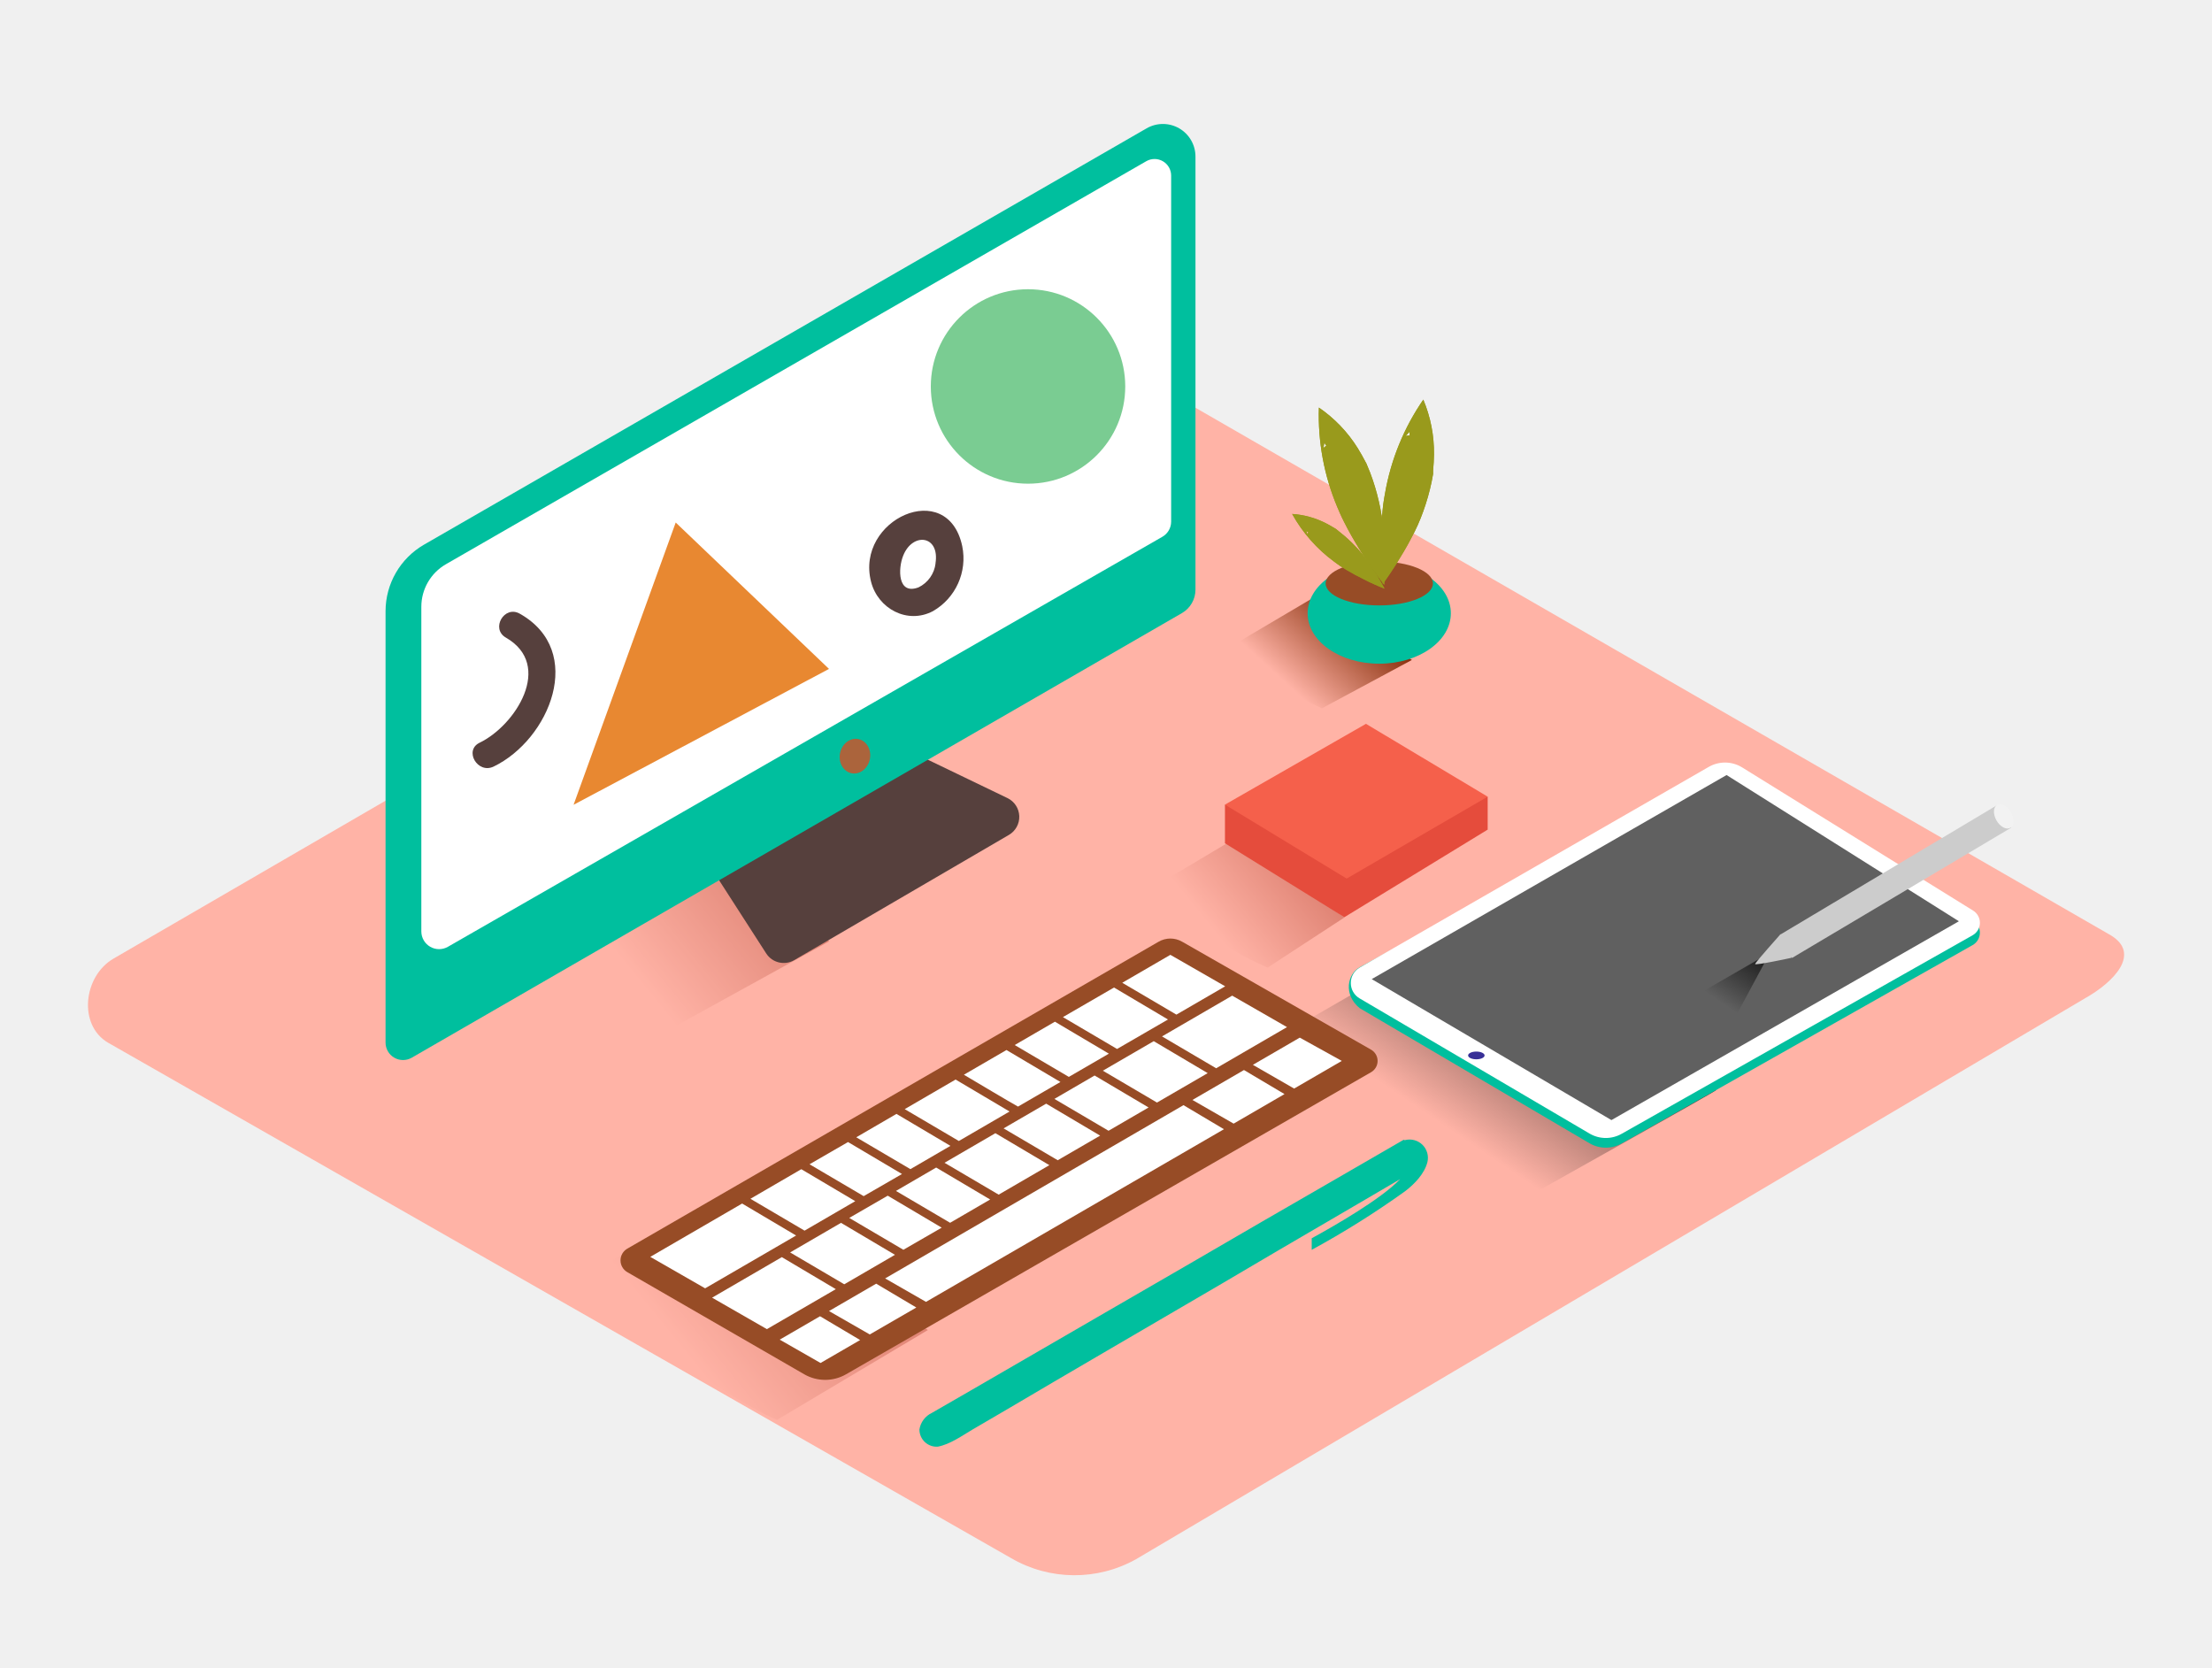
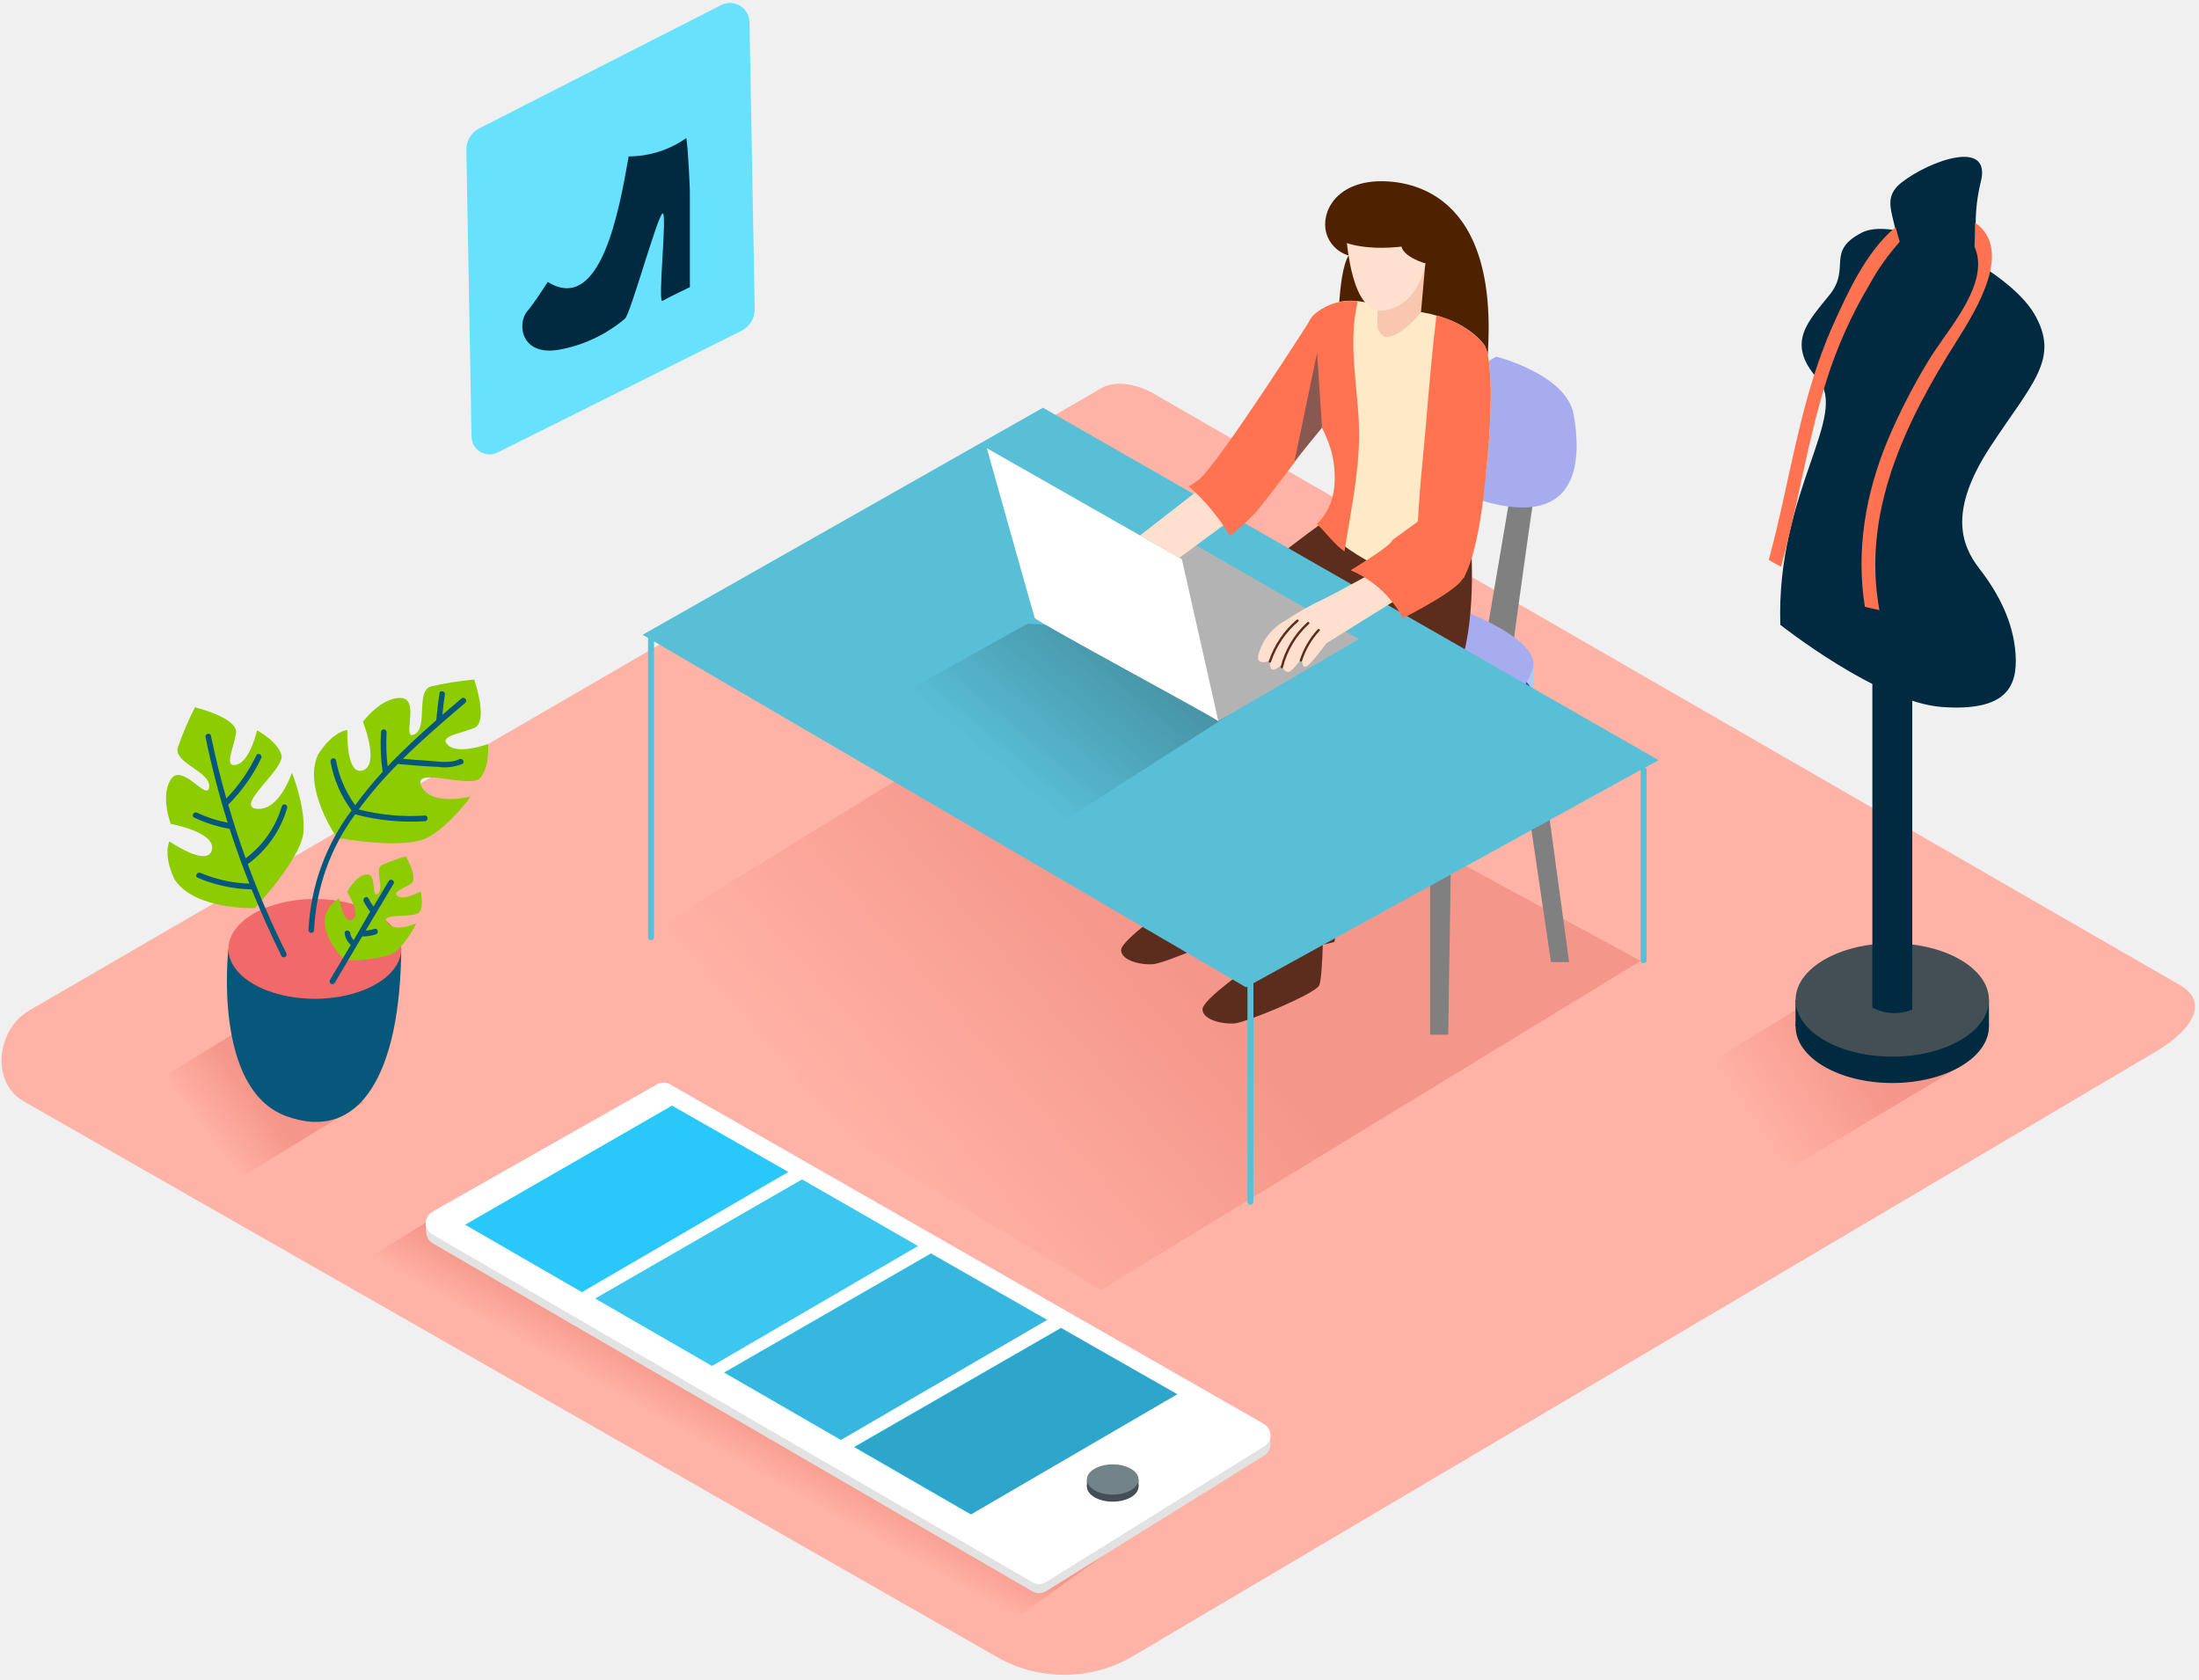
- <svg xmlns="http://www.w3.org/2000/svg" xmlns:xlink="http://www.w3.org/1999/xlink" viewBox="0 0 400 300" width="406" height="306" class="illustration styles_illustrationTablet__1DWOa">
-   <defs>
-     <linearGradient id="linear-gradient" x1="162.93" y1="213.23" x2="124.46" y2="244.54" gradientUnits="userSpaceOnUse">
-       <stop offset="0" stop-color="#d4a397" />
-       <stop offset="1" stop-color="#fff" />
-     </linearGradient>
-     <linearGradient id="linear-gradient-2" x1="149.28" y1="151.25" x2="116.6" y2="177.85" xlink:href="#linear-gradient" />
-     <linearGradient id="linear-gradient-3" x1="281.87" y1="174.83" x2="262.34" y2="203.6" gradientUnits="userSpaceOnUse">
-       <stop offset="0.01" stop-color="#4d4d4d" />
-       <stop offset="1" stop-color="#fff" />
-     </linearGradient>
-     <linearGradient id="linear-gradient-4" x1="317.24" y1="170.92" x2="310.86" y2="180.32" xlink:href="#linear-gradient-3" />
-     <linearGradient id="linear-gradient-5" x1="1786.47" y1="108.38" x2="1772.46" y2="123.73" gradientTransform="translate(-1538.93)" gradientUnits="userSpaceOnUse">
-       <stop offset="0" stop-color="#78b46a" />
-       <stop offset="0.03" stop-color="#7f3500" />
-       <stop offset="1" stop-color="#fff" />
-     </linearGradient>
-     <linearGradient id="linear-gradient-6" x1="240.29" y1="150.53" x2="219.46" y2="167.49" xlink:href="#linear-gradient" />
-   </defs>
-   <g style="isolation: isolate;">
-     <g id="Layer_2" data-name="Layer 2">
-       <path d="M205.45,281.18l171.5-101.36c5.46-3.07,10.14-8.1,4.82-11.4L209.66,69.23c-2.58-1.6-6.5-2.65-9.13-1.12l-180,104.48c-5.46,3.17-6.44,12-1,15.2L182.85,281A22.8,22.8,0,0,0,205.45,281.18Z" fill="#ffb3a6" />
-       <path d="M130.86,215.95,103.6,231.08S129.07,251.16,140.5,256l27.29-16.25" fill="url(#linear-gradient)" style="mix-blend-mode: multiply;" />
-       <path d="M129.75,155.46l-27.26,15.13s6.53,10.33,18,15.13l29.46-16.25" fill="url(#linear-gradient-2)" style="mix-blend-mode: multiply;" />
-       <path d="M277.2,215.12s32.95-18.45,33.15-18.76l-51.19-25.77-28.79,16.62Z" fill="url(#linear-gradient-3)" style="mix-blend-mode: multiply;" />
-       <path d="M315,139.78l41.8,25.91a2.59,2.59,0,0,1-.09,4.46L293.27,206a5.81,5.81,0,0,1-5.8,0l-41.61-24.46c-3-2.48-2.18-6.16,0-7.36l63.07-34.48A5.9,5.9,0,0,1,315,139.78Z" fill="#00BF9E" />
-       <path d="M315,138l41.8,25.91a2.59,2.59,0,0,1-.09,4.46l-63.43,35.88a5.81,5.81,0,0,1-5.8,0l-41.61-24.46a3.22,3.22,0,0,1,0-5.57l63.07-36.26A5.9,5.9,0,0,1,315,138Z" fill="#fff" />
-       <polygon points="312.22 139.4 354.23 165.84 291.4 201.79 248.05 176.3 312.22 139.4" fill="#606060" />
-       <ellipse cx="266.97" cy="190.1" rx="1.49" ry="0.7" fill="#383097" />
-       <path d="M313.77,183.22s5.47-10.17,5.5-10.22l-.94-.47-11.62,6.71Z" fill="url(#linear-gradient-4)" style="mix-blend-mode: multiply;" />
-       <path d="M362.9,145.71a.57.57,0,0,1,0-.22,6.08,6.08,0,0,0-1.82-.61l-39,23.28s-2.34,1.83,2,4.3l39.59-23.53A8.31,8.31,0,0,0,362.9,145.71Z" fill="#ccc" />
-       <path d="M322,168.15s-4.54,5.08-4.62,5.41,6.57-1.11,6.57-1.11" fill="#ccc" />
-       <ellipse cx="362.33" cy="146.87" rx="1.5" ry="2.39" transform="translate(-24.89 200.84) rotate(-30)" fill="#f2f2f2" />
-       <path d="M165.81,135.68l16.38,7.89a3.77,3.77,0,0,1,.26,6.65l-38.83,22.65a3.77,3.77,0,0,1-5.07-1.22L129.12,157" fill="#56403d" />
-       <path d="M76.68,97.74,207.34,22.47a5.89,5.89,0,0,1,8.84,5.11v78.3a4.9,4.9,0,0,1-2.45,4.24L74.46,190.51a3.16,3.16,0,0,1-4.74-2.74v-78A13.91,13.91,0,0,1,76.68,97.74Z" fill="#00BF9E" />
-       <path d="M207.32,28.39,80.64,101.28a8.88,8.88,0,0,0-4.45,7.7v58.7a3.21,3.21,0,0,0,4.8,2.78L210.19,96.32a3.16,3.16,0,0,0,1.59-2.74V31A3,3,0,0,0,207.32,28.39Z" fill="#fff" />
-       <ellipse cx="154.61" cy="136" rx="3.15" ry="2.75" transform="translate(-8.18 262.09) rotate(-79.1)" fill="#ab643c" />
-       <path d="M213.76,169.53l34.18,19.53a2.35,2.35,0,0,1,0,4.07L153,247.75a7.58,7.58,0,0,1-7.57,0l-32-18.47a2.45,2.45,0,0,1,0-4.24l96.06-55.49A4.25,4.25,0,0,1,213.76,169.53Z" fill="#974c26" />
-       <path d="M162.11,200.67l9.76,5.78-7.24,4.21c-2-1.19-7.9-4.65-9.79-5.76Z" fill="#fff" />
-       <path d="M172.8,194.46l9.76,5.78-9.17,5.33c-1.6-.93-7.51-4.42-9.79-5.76Z" fill="#fff" />
-       <path d="M211.64,171.91l9.91,5.69-8.82,5.12c-1.4-.81-7.38-4.34-9.79-5.76Z" fill="#fff" />
-       <path d="M190.76,184l9.76,5.78-7.24,4.2c-1.71-1-7.6-4.47-9.79-5.76Z" fill="#fff" />
-       <path d="M201.45,177.82l9.76,5.78L202,188.93c-1.08-.62-7.22-4.24-9.79-5.76Z" fill="#fff" />
-       <path d="M153.35,205.76l9.76,5.78-6.93,4c-2.08-1.22-7.94-4.67-9.79-5.76Z" fill="#fff" />
-       <path d="M182,189.12l9.76,5.78-7.67,4.45c-1.8-1-7.67-4.51-9.79-5.76Z" fill="#fff" />
-       <path d="M144.9,210.67l9.76,5.78-9.17,5.33c-1.92-1.12-7.77-4.57-9.79-5.76Z" fill="#fff" />
-       <polygon points="134.2 216.88 143.96 222.66 127.51 232.21 117.59 226.52 134.2 216.88" fill="#fff" />
-       <path d="M222.82,179.29l9.91,5.69-12.81,7.44c-1.68-1-7.57-4.45-9.79-5.76Z" fill="#fff" />
-       <path d="M197.94,193.73l9.76,5.78-7.24,4.21c-1.94-1.13-7.79-4.58-9.79-5.76Z" fill="#fff" />
-       <path d="M180,204.16l9.76,5.78-9.17,5.33c-1.84-1.07-7.7-4.53-9.79-5.76Z" fill="#fff" />
-       <path d="M189.18,198.82l9.76,5.78-7.67,4.45c-2-1.17-7.87-4.63-9.79-5.76Z" fill="#fff" />
-       <path d="M169.29,210.37l9.76,5.78-7.24,4.21c-2.24-1.31-8.13-4.79-9.79-5.76Z" fill="#fff" />
-       <path d="M160.53,215.46l9.76,5.78-6.93,4c-2.28-1.33-8.18-4.82-9.79-5.76Z" fill="#fff" />
-       <path d="M208.63,187.52l9.76,5.78-9.17,5.32c-1.45-.84-7.42-4.36-9.79-5.76Z" fill="#fff" />
-       <path d="M152.08,220.37l9.76,5.78-9.17,5.33c-2.12-1.24-8-4.7-9.79-5.76Z" fill="#fff" />
-       <polygon points="151.14 232.36 138.68 239.59 128.77 233.9 141.38 226.57 151.14 232.36" fill="#fff" />
-       <polygon points="158.44 231.37 165.7 235.68 157.28 240.55 149.91 236.32 158.44 231.37" fill="#fff" />
-       <polygon points="155.54 241.56 148.38 245.71 141 241.49 148.29 237.26 155.54 241.56" fill="#fff" />
-       <polygon points="235.04 186.88 242.64 191.09 234.02 196.09 226.56 191.8 235.04 186.88" fill="#fff" />
-       <polygon points="224.95 192.74 232.28 197.09 223.08 202.43 215.63 198.15 224.95 192.74" fill="#fff" />
-       <polygon points="214.01 199.09 221.33 203.44 167.45 234.66 160.06 230.42 214.01 199.09" fill="#fff" />
-       <path d="M238.06,107l-14,8.27s4.32,7.58,15,12.06l16.26-8.74" fill="url(#linear-gradient-5)" style="mix-blend-mode: multiply;" />
-       <ellipse cx="249.41" cy="110.15" rx="12.95" ry="9.12" fill="#00BF9E" />
-       <ellipse cx="249.42" cy="104.76" rx="9.7" ry="3.97" fill="#974c26" />
-       <path d="M250.06,104.85c.76-1.07,1.53-2.19,2.33-3.45,1-1.61,2-3.25,2.87-4.95a32.67,32.67,0,0,0,2.09-4.68,39.12,39.12,0,0,0,1.53-5.37c.1-.48.18-1,.27-1.44,0-.22,0-.2,0-.17s0-.15,0-.42c.09-1,.15-2,.16-2.94a24.75,24.75,0,0,0-1.93-9.91,42.74,42.74,0,0,0-6.92,16.93q-.1.54-.19,1.09s-.1.66-.14.93l-.1.91q-.07.69-.13,1.39c-.14,1.79-.21,3.58-.2,5.37C249.78,100.38,249.88,102.62,250.06,104.85Zm4.12-26.76q.35-.4.73-.78h0a1.61,1.61,0,0,0,0,.7A2.22,2.22,0,0,0,254.19,78.09Z" fill="#999a1c" />
-       <path d="M250.31,105c.07-1.31.1-2.67.09-4.16,0-1.91-.09-3.81-.26-5.71a32.67,32.67,0,0,0-.77-5.07,39.12,39.12,0,0,0-1.61-5.35c-.18-.46-.36-.91-.56-1.36-.09-.21-.07-.19-.05-.16l-.2-.37c-.46-.87-.93-1.73-1.45-2.56a24.75,24.75,0,0,0-7-7.3,42.74,42.74,0,0,0,3.33,18q.21.51.43,1l.39.86.41.83q.31.62.64,1.24c.85,1.58,1.76,3.12,2.73,4.63C247.65,101.41,248.95,103.23,250.31,105Zm-11-24.74q.08-.53.19-1h0a1.61,1.61,0,0,0,.34.61A2.22,2.22,0,0,0,239.31,80.27Z" fill="#999a1c" />
-       <path d="M250.37,105.7c-.39-.73-.81-1.47-1.29-2.28-.62-1-1.28-2-2-3A20.55,20.55,0,0,0,245,97.94a24.61,24.61,0,0,0-2.6-2.37L241.7,95c-.12-.08-.1-.08-.08-.07l-.23-.14c-.53-.32-1.06-.63-1.61-.91a15.57,15.57,0,0,0-6.12-1.69,26.88,26.88,0,0,0,7.6,8.63l.56.41.48.34.49.31.75.46q1.45.87,3,1.62C247.77,104.61,249.06,105.18,250.37,105.7Zm-13.92-9.8q-.13-.31-.24-.63h0a1,1,0,0,0,.38.22A1.4,1.4,0,0,0,236.45,95.9Z" fill="#999a1c" />
-       <path d="M250.06,104.85c.76-1.07,1.53-2.19,2.33-3.45,1-1.61,2-3.25,2.87-4.95a32.67,32.67,0,0,0,2.09-4.68,39.12,39.12,0,0,0,1.53-5.37c.1-.48.18-1,.27-1.44,0-.22,0-.2,0-.17s0-.15,0-.42c.09-1,.15-2,.16-2.94a24.75,24.75,0,0,0-1.93-9.91,42.74,42.74,0,0,0-6.92,16.93q-.1.54-.19,1.09s-.1.66-.14.93l-.1.91q-.07.69-.13,1.39c-.14,1.79-.21,3.58-.2,5.37C249.78,100.38,249.88,102.62,250.06,104.85Zm4.12-26.76q.35-.4.73-.78h0a1.61,1.61,0,0,0,0,.7A2.22,2.22,0,0,0,254.19,78.09Z" fill="#999a1c" />
-       <path d="M250.31,105c.07-1.31.1-2.67.09-4.16,0-1.91-.09-3.81-.26-5.71a32.67,32.67,0,0,0-.77-5.07,39.12,39.12,0,0,0-1.61-5.35c-.18-.46-.36-.91-.56-1.36-.09-.21-.07-.19-.05-.16l-.2-.37c-.46-.87-.93-1.73-1.45-2.56a24.75,24.75,0,0,0-7-7.3,42.74,42.74,0,0,0,3.33,18q.21.51.43,1l.39.86.41.83q.31.62.64,1.24c.85,1.58,1.76,3.12,2.73,4.63C247.65,101.41,248.95,103.23,250.31,105Zm-11-24.74q.08-.53.19-1h0a1.61,1.61,0,0,0,.34.61A2.22,2.22,0,0,0,239.31,80.27Z" fill="#999a1c" />
-       <path d="M250.37,105.7c-.39-.73-.81-1.47-1.29-2.28-.62-1-1.28-2-2-3A20.55,20.55,0,0,0,245,97.94a24.61,24.61,0,0,0-2.6-2.37L241.7,95c-.12-.08-.1-.08-.08-.07l-.23-.14c-.53-.32-1.06-.63-1.61-.91a15.57,15.57,0,0,0-6.12-1.69,26.88,26.88,0,0,0,7.6,8.63l.56.41.48.34.49.31.75.46q1.45.87,3,1.62C247.77,104.61,249.06,105.18,250.37,105.7Zm-13.92-9.8q-.13-.31-.24-.63h0a1,1,0,0,0,.38.22A1.4,1.4,0,0,0,236.45,95.9Z" fill="#999a1c" />
-       <polygon points="103.72 144.78 149.91 120.21 122.19 93.74 103.72 144.78" fill="#e88831" />
-       <circle cx="185.9" cy="69.14" r="17.58" fill="#7acc92" />
-       <path d="M94,110.23c-2.8-1.6-5.32,2.72-2.52,4.32,8.69,5,1.73,15.88-4.74,19-2.9,1.39-.37,5.71,2.52,4.32C99.36,133,106,117,94,110.23Z" fill="#56403d" />
-       <path d="M174,98c-2.66-12.43-19.39-4.8-16.48,6.47,1.26,4.88,6.58,7.72,11.18,5.3A11,11,0,0,0,174,98Zm-4.82,3.12a5.53,5.53,0,0,1-3.07,4.34c-3.82,1.46-3.73-3.39-2.79-5.71C165,95.45,170,96,169.16,101.16Z" fill="#56403d" />
-       <path d="M166.26,257.73a4,4,0,0,1,2.26-3l7.25-4.18,11.2-6.49,13.38-7.75,14.24-8.24,13.77-8,12-6.93,8.85-5.12,4.65-2.69c0,.1.16.1.26.07a3.31,3.31,0,0,1,4,4c-.54,2.1-2.33,3.95-4,5.23a160.8,160.8,0,0,1-16.92,10.62v-2.09c3.94-2.16,12.44-7,16-10.7l-1.7,1-4.68,2.74-7.05,4.12-8.8,5.14L221,231.33l-10.46,6.11-10.36,6.05-9.64,5.64L182.27,254l-6.37,3.72c-1.94,1.14-4.05,2.68-6.31,3.12A3.11,3.11,0,0,1,166.26,257.73Z" fill="#00BF9E" />
-       <path d="M222.94,151.1,208,160s9.81,9.4,21.24,14.21l13.89-9.07" fill="url(#linear-gradient-6)" style="mix-blend-mode: multiply;" />
-       <polyline points="221.51 144.75 221.51 151.74 243.1 165.11 269.02 149.27 269.02 143.31" fill="#e54c3c" />
-       <polygon points="269.02 143.31 247.01 130.14 221.51 144.75 243.52 158.12 269.02 143.31" fill="#f5604b" />
+ <svg xmlns="http://www.w3.org/2000/svg" width="326" height="249" viewBox="0 0 326 249" fill="none">
+   <path d="M167.64 245.717L319.088 156.204C323.91 153.494 328.051 149.099 323.341 146.135L171.355 58.54C169.071 57.13 165.61 56.206 163.296 57.525L4.307 149.819C-0.515 152.621 -1.377 160.436 3.444 163.238L147.655 245.574C150.686 247.335 154.124 248.275 157.629 248.3C161.134 248.325 164.585 247.434 167.64 245.717Z" fill="#FFB3A6" />
+   <path opacity="0.32" d="M291.481 157.574L260.147 176.341L243.847 163.491L271.911 146.216" fill="url(#paint0_linear_160_132)" />
+   <path opacity="0.32" d="M164.342 230.096L147.056 242.418L54.021 186.867L71.723 175.966" fill="url(#paint1_linear_160_132)" />
+   <path d="M64.131 180.99L97.412 162.111C97.705 161.945 98.035 161.857 98.372 161.857C98.708 161.857 99.039 161.945 99.331 162.111L187.362 212.455C187.653 212.622 187.896 212.861 188.067 213.15C188.238 213.439 188.331 213.767 188.337 214.102C188.344 214.438 188.263 214.769 188.102 215.064C187.942 215.359 187.708 215.607 187.423 215.784L155.054 235.912C154.749 236.099 154.398 236.199 154.039 236.199C153.681 236.199 153.33 236.099 153.024 235.912L64.121 184.309C63.835 184.136 63.6 183.891 63.437 183.6C63.273 183.309 63.188 182.98 63.189 182.647C63.19 182.313 63.277 181.985 63.442 181.695C63.607 181.404 63.844 181.162 64.131 180.99Z" fill="#E2E2E2" />
+   <path d="M188.336 214.17V212.526L187.149 213.856L188.336 214.17Z" fill="#E2E2E2" />
+   <path d="M63.146 182.512C63.146 182.401 63.146 181.274 63.146 181.274L64.323 182.512H63.146Z" fill="#E2E2E2" />
+   <path opacity="0.32" d="M53.95 163.41L35.315 174.778L17.207 163.958L34.909 153.067" fill="url(#paint2_linear_160_132)" />
+   <path d="M199.928 37.875C199.029 37.614 198.226 37.099 197.616 36.391C197.005 35.683 196.613 34.813 196.487 33.886C196.091 30.669 198.801 26.497 205.703 26.893C212.605 27.288 225.171 32.313 219.07 63.341C219.07 63.341 204.099 56.592 198.375 50.897C198.405 50.918 198.182 40.697 199.928 37.875Z" fill="#4E2200" />
+   <path opacity="0.32" d="M243.227 142.46L163.205 191.252L85.456 144.836L161.479 98.034" fill="url(#paint3_linear_160_132)" />
+   <path d="M212.016 117.197V153.392H214.696L215.274 116.263" fill="#808080" />
+   <path d="M227.251 103.271L232.621 142.633H229.931L224.328 104.733" fill="#808080" />
+   <path d="M176.887 125.388C176.887 125.388 174.593 132.899 174.086 133.66C173.578 134.422 166.067 139.385 166.199 140.918C166.331 142.45 169.163 143.08 170.919 142.948C172.675 142.816 182.865 138.573 183.495 137.325C184.124 136.076 184.134 125.388 184.134 125.388H176.887Z" fill="#5C2D1D" />
+   <path d="M188.955 134.168C188.955 134.168 186.661 141.679 186.154 142.44C185.646 143.201 178.135 148.165 178.267 149.697C178.399 151.23 181.231 151.859 182.987 151.727C184.743 151.596 194.934 147.353 195.563 146.104C196.192 144.856 196.202 134.168 196.202 134.168H188.955Z" fill="#5C2D1D" />
+   <path d="M228.713 65.858C228.002 67.888 223.993 98.034 223.993 98.034L219.933 96.684L225.191 65.696" fill="#808080" />
+   <path d="M227.251 103.272L227.332 98.41L223.019 99.881L224.328 104.733" fill="#A9CBF8" />
+   <path d="M217.528 95.73C217.528 95.73 228.337 99.881 227.251 103.962C226.165 108.042 217.538 118.04 212.026 117.157C206.515 116.274 199.755 111.483 199.755 111.483" fill="#4A42A4" />
+   <path d="M217.528 90.777C217.528 90.777 228.337 94.928 227.251 99.008C226.165 103.089 217.538 113.087 212.026 112.203C206.515 111.32 199.755 106.53 199.755 106.53" fill="#A6ACED" />
+   <path d="M221.801 52.867C221.801 52.867 232.245 55.475 233.301 61.484C234.356 67.493 234.661 78.576 219.842 74.273C205.023 69.969 212.016 58.835 212.016 58.835" fill="#A6ACED" />
+   <path d="M208.728 65.696C208.728 65.696 212.108 79.906 209.6 87.508C207.093 95.111 192.843 101.201 192.843 101.201L186.834 131.773C184.37 132.474 181.792 132.68 179.249 132.378C176.705 132.077 174.246 131.274 172.015 130.017C172.015 130.017 173.68 103.038 176.207 96.187C178.734 89.335 198.334 75.887 198.334 75.887" fill="#5C2D1D" />
+   <path d="M209.306 83.763C209.306 83.763 189.706 97.212 187.179 104.063C184.652 110.914 182.987 137.893 182.987 137.893C185.22 139.152 187.68 139.955 190.226 140.257C192.771 140.558 195.351 140.352 197.816 139.649L203.825 109.077C203.825 109.077 213.975 106.164 216.523 98.562C219.07 90.959 217.995 79.409 217.995 79.409" fill="#5C2D1D" />
+   <path d="M219.953 51.009C215.274 45.254 205.408 45.934 205.408 45.934C205.408 45.934 199.674 42.504 194.883 46.563C193.431 47.792 192.965 51.253 192.985 55.699C193.258 57.43 193.81 59.106 194.619 60.662C195.918 63.209 197.309 65.635 197.715 68.508C198.212 71.999 197.715 75.186 195.228 77.643C201.369 83.174 208.24 87.204 217 85.621C220.633 76.831 222.207 53.79 219.953 51.009Z" fill="#FFE9C7" />
+   <path d="M203.044 86.473C199.511 89.995 195.736 93.385 192.457 97.141C189.605 100.399 188.488 104.54 187.382 108.641C184.804 118.192 183.657 128.048 182.51 137.842C182.439 138.441 183.373 138.431 183.444 137.842C184.54 128.413 185.657 118.943 188.052 109.737C189.229 105.22 190.407 100.734 193.634 97.222C196.862 93.71 200.344 90.483 203.703 87.133C203.785 87.044 203.829 86.927 203.827 86.807C203.824 86.686 203.775 86.572 203.69 86.486C203.605 86.401 203.49 86.352 203.369 86.35C203.249 86.347 203.132 86.391 203.044 86.473Z" fill="#5C2D1D" />
+   <path d="M199.319 81.753C200.191 75.998 201.491 70.274 201.48 64.437C201.48 57.82 199.694 51.242 201.288 44.665C200.144 44.519 198.982 44.614 197.877 44.945C196.772 45.275 195.749 45.833 194.873 46.584C193.421 47.812 192.954 51.273 192.975 55.719C193.248 57.45 193.8 59.127 194.609 60.682C195.908 63.23 197.299 65.655 197.705 68.528C198.202 72.019 197.705 75.207 195.218 77.663C196.568 78.942 197.877 80.779 199.319 81.753Z" fill="#FF7351" />
+   <path d="M219.953 51.009C218.115 48.913 215.672 47.437 212.96 46.787C212.036 54.186 211.57 61.626 210.829 69.035C210.27 74.628 210.078 80.272 209.57 85.874C212.04 86.219 214.549 86.161 217 85.702C220.634 76.831 222.207 53.79 219.953 51.009Z" fill="#FF7351" />
+   <path d="M243.867 113.797L245.897 112.701L154.618 60.449L95.271 94.106L96.073 94.573V138.999C96.089 139.105 96.142 139.201 96.223 139.271C96.304 139.341 96.407 139.379 96.514 139.379C96.621 139.379 96.724 139.341 96.805 139.271C96.886 139.201 96.94 139.105 96.956 138.999V95.09L184.723 146.368L184.936 146.246V178.239C184.952 178.345 185.005 178.441 185.086 178.511C185.167 178.58 185.271 178.619 185.377 178.619C185.484 178.619 185.588 178.58 185.669 178.511C185.75 178.441 185.803 178.345 185.819 178.239V145.759L243.227 114.142V142.42C243.243 142.525 243.297 142.622 243.378 142.691C243.459 142.761 243.562 142.799 243.669 142.799C243.776 142.799 243.879 142.761 243.96 142.691C244.041 142.622 244.094 142.525 244.11 142.42V114.183C244.115 114.101 244.093 114.02 244.05 113.951C244.006 113.882 243.942 113.828 243.867 113.797Z" fill="#68E1FD" />
+   <path opacity="0.15" d="M243.867 113.797L245.897 112.701L154.618 60.449L95.271 94.106L96.073 94.573V138.999C96.089 139.105 96.142 139.201 96.223 139.271C96.304 139.341 96.407 139.379 96.514 139.379C96.621 139.379 96.724 139.341 96.805 139.271C96.886 139.201 96.94 139.105 96.956 138.999V95.09L184.723 146.368L184.936 146.246V178.239C184.952 178.345 185.005 178.441 185.086 178.511C185.167 178.58 185.271 178.619 185.377 178.619C185.484 178.619 185.588 178.58 185.669 178.511C185.75 178.441 185.803 178.345 185.819 178.239V145.759L243.227 114.142V142.42C243.243 142.525 243.297 142.622 243.378 142.691C243.459 142.761 243.562 142.799 243.669 142.799C243.776 142.799 243.879 142.761 243.96 142.691C244.041 142.622 244.094 142.525 244.11 142.42V114.183C244.115 114.101 244.093 114.02 244.05 113.951C244.006 113.882 243.942 113.828 243.867 113.797Z" fill="black" />
+   <path opacity="0.32" d="M152.334 92.462L123.671 108.428C128.461 111.473 147.736 121.826 152.365 125.084L181.992 106.124L177.09 94.268L152.334 92.462Z" fill="url(#paint4_linear_160_132)" />
+   <path d="M180.612 106.905L201.48 94.745L174.289 79.104L152.963 90.087" fill="#B3B3B3" />
+   <path d="M175.212 82.911C175.212 82.911 180.693 107.2 180.612 106.905C180.531 106.611 153.583 92.127 153.4 91.609C153.217 91.091 146.295 66.447 146.295 66.447L175.212 82.911Z" fill="white" />
+   <path d="M169.011 79.378L181.109 69.98L186.245 74.293L174.837 82.697L169.011 79.378Z" fill="#FFE0CE" />
+   <path d="M194.345 47.274C194.345 47.274 180.876 68.376 177.841 71.005C177.342 71.409 176.812 71.776 176.258 72.101C178.642 74.234 180.695 76.71 182.348 79.449C183.731 78.364 185.027 77.173 186.225 75.887C188.803 72.842 196.517 62.367 196.517 62.367L194.345 47.274Z" fill="#FF7351" />
+   <path d="M204.241 42.869C204.241 44.767 204.241 46.665 204.19 48.563C204.536 49.436 205.013 50.035 205.703 49.964C207.966 49.72 210.656 46.34 210.656 46.34L211.306 39.022L204.241 42.869Z" fill="#F9C7AF" />
+   <path d="M199.501 34.83C199.785 36.028 200.283 46.949 205.409 45.995C210.534 45.041 211.306 39.052 211.306 39.052C211.306 39.052 207.743 38.037 207.743 36.282C207.743 31.389 198.649 31.237 199.501 34.83Z" fill="#FFE0CE" />
+   <path d="M195.989 63.413L195.258 52.308L191.909 68.376L195.989 63.413Z" fill="#895851" />
+   <path d="M196.314 88.757C194.333 89.689 192.423 90.764 190.6 91.974C189.236 92.717 188.102 93.82 187.321 95.162C187.098 95.649 186.144 97.445 186.641 97.953C187.139 98.46 188.255 97.953 188.255 97.953C188.255 97.953 188.194 98.968 188.549 99.222C188.905 99.475 189.981 98.623 189.981 98.623C189.981 98.623 190.468 99.881 191.148 99.577C191.828 99.272 193.036 97.486 193.036 97.486C193.036 97.486 192.904 98.866 193.503 98.866C194.101 98.866 196.639 95.365 196.639 95.365L207.956 88.32C207.956 88.32 207.195 84.88 207.033 84.727C206.292 84.047 207.317 83.996 206.363 83.631C206.007 83.499 205.094 84.118 204.8 84.26C203.785 84.788 202.698 85.347 201.663 85.915C199.948 86.838 198.304 87.772 196.588 88.625L196.314 88.757Z" fill="#FFE0CE" />
+   <path d="M195.36 93.294C194.146 94.606 193.235 96.169 192.691 97.872C192.62 98.085 192.954 98.176 193.026 97.963C193.554 96.316 194.438 94.805 195.614 93.538C195.786 93.375 195.543 93.132 195.36 93.294Z" fill="#5C2D1D" />
+   <path d="M193.817 92.249C191.87 94.008 190.492 96.309 189.859 98.856C189.847 98.901 189.853 98.948 189.875 98.988C189.898 99.028 189.936 99.057 189.981 99.069C190.025 99.082 190.072 99.076 190.112 99.053C190.152 99.03 190.182 98.992 190.194 98.948C190.815 96.458 192.165 94.21 194.071 92.492C194.223 92.34 193.98 92.096 193.817 92.249Z" fill="#5C2D1D" />
+   <path d="M192.224 91.883C190.314 93.521 188.886 95.647 188.093 98.034C188.022 98.247 188.356 98.328 188.428 98.125C189.211 95.794 190.614 93.72 192.488 92.127C192.63 91.985 192.386 91.741 192.224 91.883Z" fill="#5C2D1D" />
+   <path d="M206.434 80.048C206.281 80.698 203.318 82.657 200.232 84.545C203.555 85.95 206.29 88.46 207.976 91.65C211.509 89.833 215.081 87.772 216.452 86.331C219.334 83.184 220.288 70.01 220.288 70.01L206.434 80.048Z" fill="#FF7351" />
+   <path d="M198.912 35.744C198.912 35.744 202.455 37.581 209.834 36.261C209.834 36.261 208.393 30.598 202.516 30.09C196.639 29.582 198.912 35.744 198.912 35.744Z" fill="#4E2200" />
+   <path d="M266.187 148.246V152.154H294.86V148.246" fill="#002A40" />
+   <path d="M280.529 160.558C288.444 160.558 294.86 156.795 294.86 152.154C294.86 147.512 288.444 143.75 280.529 143.75C272.613 143.75 266.197 147.512 266.197 152.154C266.197 156.795 272.613 160.558 280.529 160.558Z" fill="#002A40" />
+   <path d="M280.529 156.65C288.444 156.65 294.86 152.888 294.86 148.246C294.86 143.604 288.444 139.842 280.529 139.842C272.613 139.842 266.197 143.604 266.197 148.246C266.197 152.888 272.613 156.65 280.529 156.65Z" fill="#434F54" />
+   <path d="M283.492 149.657V68.558H277.575V149.362C278.476 149.853 279.476 150.135 280.5 150.186C281.525 150.237 282.547 150.056 283.492 149.657Z" fill="#002A40" />
+   <path d="M263.933 92.634C263.933 92.634 278.458 104.134 287.898 104.814C297.337 105.494 299.134 101.881 298.809 96.999C298.484 92.117 296.2 87.864 293.439 84.301C290.679 80.738 288.882 75.674 295.063 66.234C301.245 56.794 305.477 53.212 301.58 46.533C297.682 39.854 281.391 31.724 276.022 34.485C270.653 37.246 274.398 39.692 271.302 43.62C268.207 47.548 264.624 50.735 269.455 56.145C274.286 61.555 263.284 72.933 263.933 92.634Z" fill="#002A40" />
+   <path d="M293.642 39.357C292.643 35.3 292.643 31.061 293.642 27.004C295.327 20.457 286.081 23.827 281.97 27.004C277.859 30.181 282.63 33.246 280.843 39.357" fill="#002A40" />
+   <path d="M281.026 33.683C276.682 37.175 273.748 43.752 271.779 48.116C266.796 59.19 265.395 71.37 262.218 83.002C262.817 83.357 263.426 83.702 264.035 84.017C266.572 74.882 267.922 65.392 270.805 56.328C272.361 51.392 274.486 46.654 277.139 42.209C278.39 39.923 279.899 37.788 281.635 35.845C281.412 35.124 281.219 34.404 281.026 33.683Z" fill="#FF7351" />
+   <path d="M292.8 33.013C292.8 34.204 292.773 35.392 292.719 36.576C293.077 37.377 293.26 38.246 293.257 39.123C293.257 44.148 288.334 49.395 285.837 53.567C283.574 57.292 281.582 61.176 279.879 65.189C276.58 73.126 275.119 81.51 276.469 89.975L278.62 90.452C275.961 75.998 282.437 62.621 289.999 50.684C293.074 45.833 298.514 36.992 292.8 33.013Z" fill="#FF7351" />
+   <path d="M69.135 22.203L69.906 64.742C69.916 65.193 70.039 65.634 70.264 66.025C70.49 66.415 70.81 66.742 71.196 66.976C71.581 67.21 72.02 67.343 72.47 67.362C72.921 67.381 73.369 67.287 73.773 67.087L109.927 49.04C110.527 48.741 111.029 48.278 111.376 47.705C111.722 47.132 111.899 46.472 111.886 45.802L111.115 3.284C111.107 2.792 110.974 2.311 110.728 1.885C110.483 1.459 110.132 1.103 109.711 0.85C109.289 0.597 108.81 0.456 108.319 0.439C107.828 0.423 107.34 0.532 106.903 0.756L71.063 19.026C70.479 19.325 69.989 19.781 69.649 20.342C69.308 20.903 69.13 21.547 69.135 22.203Z" fill="#68E1FD" />
+   <path d="M93.2 23.188C91.84 30.851 89.14 46.716 81.203 41.803C80.117 43.478 78.919 45.285 78.158 46.147C76.615 47.995 77.234 52.785 82.786 51.862C86.43 51.22 89.838 49.623 92.662 47.233C93.434 46.614 97.443 32.11 98.214 31.643C98.986 31.176 97.443 45.071 98.214 44.605C98.986 44.138 102.274 42.575 102.274 42.575V28.243C102.274 28.243 102.051 22.274 101.747 20.468C99.244 22.228 96.26 23.178 93.2 23.188Z" fill="#002A40" />
+   <path d="M64.131 179.63L97.412 160.751C97.705 160.584 98.035 160.497 98.372 160.497C98.708 160.497 99.039 160.584 99.331 160.751L187.362 211.095C187.653 211.262 187.896 211.501 188.067 211.79C188.238 212.078 188.331 212.407 188.337 212.742C188.344 213.078 188.263 213.409 188.102 213.704C187.942 213.999 187.708 214.247 187.423 214.424L155.054 234.551C154.749 234.739 154.398 234.838 154.039 234.838C153.681 234.838 153.33 234.739 153.024 234.551L64.121 183.02C63.819 182.851 63.567 182.605 63.393 182.306C63.218 182.008 63.127 181.668 63.128 181.322C63.129 180.976 63.222 180.637 63.399 180.339C63.575 180.042 63.828 179.797 64.131 179.63Z" fill="white" />
+   <path d="M161.134 219.337V220.382H168.787V219.337" fill="#434F54" />
+   <path d="M164.961 222.625C167.074 222.625 168.787 221.621 168.787 220.382C168.787 219.143 167.074 218.139 164.961 218.139C162.847 218.139 161.134 219.143 161.134 220.382C161.134 221.621 162.847 222.625 164.961 222.625Z" fill="#434F54" />
+   <path d="M164.961 221.58C167.074 221.58 168.787 220.576 168.787 219.337C168.787 218.098 167.074 217.094 164.961 217.094C162.847 217.094 161.134 218.098 161.134 219.337C161.134 220.576 162.847 221.58 164.961 221.58Z" fill="#728489" />
+   <path d="M68.962 181.569L86.268 191.556L116.86 173.743L99.625 163.918L68.962 181.569Z" fill="#68E1FD" />
+   <path d="M88.247 192.51L105.553 202.498L136.074 184.725L118.91 174.859L88.247 192.51Z" fill="#68E1FD" />
+   <path d="M107.349 203.482L124.655 213.47L155.217 195.677L138.002 185.832L107.349 203.482Z" fill="#68E1FD" />
+   <path d="M126.614 214.526L143.92 224.513L174.502 206.7L157.277 196.875L126.614 214.526Z" fill="#68E1FD" />
+   <g style="mix-blend-mode:multiply">
+     <path d="M68.962 181.569L86.268 191.556L116.86 173.743L99.625 163.918L68.962 181.569Z" fill="#68E1FD" />
+     <path d="M88.247 192.51L105.553 202.498L136.074 184.725L118.91 174.859L88.247 192.51Z" fill="#68E1FD" />
+     <path d="M107.349 203.482L124.655 213.47L155.217 195.677L138.002 185.832L107.349 203.482Z" fill="#68E1FD" />
+     <path d="M126.614 214.526L143.92 224.513L174.502 206.7L157.277 196.875L126.614 214.526Z" fill="#68E1FD" />
+     <g opacity="0.38">
+       <path d="M88.338 192.51L105.634 202.498L136.155 184.725L118.991 174.859L88.338 192.51Z" fill="#E0E0E0" />
+       <path d="M107.431 203.482L124.736 213.47L155.298 195.677L138.094 185.832L107.431 203.482Z" fill="#B3B3B3" />
+       <path d="M126.705 214.526L144.001 224.513L174.583 206.7L157.358 196.875L126.705 214.526Z" fill="#808080" />
    </g>
  </g>
+   <path d="M33.863 140.674C33.863 140.674 31.448 161.451 42.44 165.471C53.432 169.49 59.35 159.035 59.482 140.674" fill="#06577A" />
+   <path d="M46.673 148.074C53.747 148.074 59.482 144.761 59.482 140.674C59.482 136.588 53.747 133.275 46.673 133.275C39.598 133.275 33.863 136.588 33.863 140.674C33.863 144.761 39.598 148.074 46.673 148.074Z" fill="#F2696A" />
+   <path d="M49.951 124.211C49.951 124.211 44.876 116.954 47.119 111.94C47.119 111.94 48.926 108.712 51.494 108.204C51.494 108.204 51.24 115.086 53.798 114.203C56.356 113.32 53.798 107.007 53.798 107.007C53.798 107.007 56.488 103.363 59.431 103.474C62.375 103.586 59.431 109.91 61.461 108.864C63.491 107.819 61.593 102.439 63.897 101.759C66.007 101.278 68.147 100.939 70.302 100.744C70.302 100.744 72.484 107.017 70.302 107.92C68.12 108.824 64.922 109.118 66.455 110.508C67.988 111.899 72.352 110.305 72.352 110.305C72.352 110.305 72.626 113.838 71.144 115.38C69.662 116.923 60.994 113.533 62.486 116.568C63.978 119.603 69.784 118.08 69.784 118.08C69.784 118.08 66.841 122.293 63.38 124.17C59.918 126.048 49.951 124.211 49.951 124.211Z" fill="#8CCC00" />
+   <path d="M51.129 142.42C51.129 142.42 47.495 138.837 48.205 135.751C48.562 134.665 49.302 133.745 50.286 133.163C50.286 133.163 50.875 137.101 52.235 136.32C53.595 135.538 51.464 132.26 51.464 132.26C51.464 132.26 52.6 129.905 54.285 129.651C55.97 129.398 54.975 133.305 56.021 132.493C57.066 131.681 55.412 128.829 56.65 128.22C57.794 127.719 58.971 127.295 60.172 126.951C60.172 126.951 62.08 130.281 60.933 131.011C59.786 131.742 58.01 132.27 59.025 132.889C60.04 133.508 62.344 132.138 62.344 132.138C62.344 132.138 62.872 134.117 62.202 135.183C61.532 136.249 56.224 135.183 57.411 136.777C58.599 138.37 61.715 136.858 61.715 136.858C60.992 138.421 59.98 139.833 58.731 141.019C57.005 142.42 51.129 142.42 51.129 142.42Z" fill="#8CCC00" />
+   <path d="M37.781 134.625C37.781 134.625 28.961 134.97 25.906 130.423C25.906 130.423 24.16 127.165 25.104 124.729C25.104 124.729 30.768 128.646 31.407 126.007C32.047 123.368 25.317 122.14 25.317 122.14C25.317 122.14 23.693 117.918 25.368 115.492C27.043 113.066 30.798 118.953 31.011 116.659C31.224 114.365 25.662 113.097 26.363 110.813C27.075 108.776 27.922 106.789 28.9 104.865C28.9 104.865 35.365 106.398 34.99 108.722C34.614 111.046 33.112 113.909 35.112 113.35C37.111 112.792 38.106 108.275 38.106 108.275C38.106 108.275 41.232 109.94 41.73 111.97C42.227 114 34.696 119.572 38.076 119.907C41.456 120.242 43.272 114.558 43.272 114.558C43.272 114.558 45.242 119.308 44.998 123.257C44.754 127.205 37.781 134.625 37.781 134.625Z" fill="#8CCC00" />
+   <path d="M68.404 103.556C67.47 104.347 66.529 105.152 65.582 105.971C65.684 104.956 65.795 103.941 65.958 102.987C66.039 102.459 65.237 102.236 65.156 102.764C64.946 104.117 64.787 105.454 64.679 106.773C62.202 108.945 59.746 111.209 57.462 113.614C57.267 111.93 57.216 110.232 57.31 108.539C57.31 108.001 56.508 108.001 56.477 108.539C56.369 110.505 56.451 112.476 56.721 114.426C55.277 116.001 53.922 117.654 52.661 119.379C51.229 117.398 50.255 115.124 49.809 112.721C49.708 112.193 48.906 112.416 49.007 112.944C49.466 115.514 50.508 117.945 52.052 120.049C52.076 120.076 52.103 120.1 52.133 120.12C48.271 125.272 46.04 131.462 45.729 137.893C45.729 138.431 46.541 138.431 46.561 137.893C46.846 131.695 48.965 125.721 52.651 120.729C56.017 121.625 59.507 121.968 62.984 121.744C63.511 121.744 63.522 120.871 62.984 120.912C59.685 121.128 56.373 120.824 53.169 120.009C54.936 117.623 56.876 115.37 58.974 113.269H59.045C60.994 113.442 62.933 113.614 64.892 113.685C66.115 113.864 67.364 113.721 68.515 113.269C68.993 113.025 68.576 112.305 68.099 112.548C66.749 113.228 64.872 112.863 63.43 112.782C62.192 112.711 60.964 112.599 59.725 112.498C62.7 109.554 65.887 106.814 68.962 104.215C69.409 103.789 68.81 103.21 68.404 103.556Z" fill="#06577A" />
+   <path d="M42.572 119.775C42.602 119.669 42.588 119.555 42.534 119.459C42.507 119.412 42.471 119.37 42.428 119.336C42.385 119.302 42.335 119.277 42.283 119.263C42.176 119.233 42.063 119.247 41.967 119.301C41.87 119.356 41.8 119.446 41.77 119.552C40.87 122.629 38.992 125.33 36.421 127.246C35.474 124.627 34.611 121.978 33.833 119.298C35.846 117.294 37.5 114.959 38.725 112.396C38.959 111.919 38.238 111.493 38.005 111.98C36.877 114.337 35.376 116.497 33.559 118.375C32.686 115.33 31.915 112.214 31.275 109.077C31.163 108.549 30.362 108.773 30.473 109.301C31.36 113.584 32.453 117.806 33.752 121.968C32.181 121.662 30.654 121.164 29.204 120.486C28.717 120.263 28.301 120.973 28.788 121.207C30.457 122 32.226 122.563 34.046 122.881C34.929 125.622 35.914 128.332 36.969 131.001C34.476 130.923 32.018 130.383 29.722 129.408C29.235 129.205 28.809 129.915 29.306 130.128C31.836 131.215 34.552 131.801 37.304 131.854C38.657 135.197 40.129 138.485 41.719 141.72C41.963 142.197 42.684 141.781 42.44 141.304C40.294 137.014 38.386 132.609 36.726 128.109C39.547 126.058 41.604 123.126 42.572 119.775Z" fill="#06577A" />
+   <path d="M57.665 130.555L55.371 134.401C55.089 134.027 54.844 133.626 54.64 133.204C54.407 132.716 53.686 133.143 53.92 133.62C54.182 134.162 54.506 134.673 54.884 135.142L52.438 139.375C52.157 139.105 51.978 138.746 51.93 138.36C51.869 137.832 51.027 137.832 51.098 138.36C51.172 139.027 51.499 139.641 52.011 140.075L48.906 145.292C48.853 145.388 48.839 145.5 48.868 145.605C48.898 145.71 48.967 145.8 49.061 145.855C49.156 145.909 49.268 145.924 49.374 145.897C49.479 145.87 49.57 145.802 49.626 145.708L53.686 138.827C54.375 138.838 55.061 138.735 55.716 138.522C56.224 138.36 56.011 137.507 55.493 137.72C55.075 137.852 54.642 137.934 54.204 137.964L58.355 131.001C58.395 130.911 58.402 130.809 58.374 130.714C58.345 130.619 58.284 130.537 58.201 130.483C58.118 130.429 58.018 130.407 57.92 130.42C57.822 130.433 57.731 130.481 57.665 130.555Z" fill="#06577A" />
+   <defs>
+     <linearGradient id="paint0_linear_160_132" x1="275.596" y1="155.25" x2="259.254" y2="166.141" gradientUnits="userSpaceOnUse">
+       <stop stop-color="#E0584E" />
+       <stop offset="1" stop-color="#FFB3A6" />
+     </linearGradient>
+     <linearGradient id="paint1_linear_160_132" x1="109.481" y1="207.938" x2="105.583" y2="214.921" gradientUnits="userSpaceOnUse">
+       <stop stop-color="#E0584E" />
+       <stop offset="1" stop-color="#FFB3A6" />
+     </linearGradient>
+     <linearGradient id="paint2_linear_160_132" x1="37.964" y1="161.878" x2="30.098" y2="167.836" gradientUnits="userSpaceOnUse">
+       <stop stop-color="#E0584E" />
+       <stop offset="1" stop-color="#FFB3A6" />
+     </linearGradient>
+     <linearGradient id="paint3_linear_160_132" x1="170.452" y1="138.319" x2="129.04" y2="174.423" gradientUnits="userSpaceOnUse">
+       <stop stop-color="#E0584E" />
+       <stop offset="1" stop-color="#FFB3A6" />
+     </linearGradient>
+     <linearGradient id="paint4_linear_160_132" x1="147.543" y1="113.584" x2="169.122" y2="87.793" gradientUnits="userSpaceOnUse">
+       <stop stop-opacity="0" />
+       <stop offset="0.99" stop-color="#1A1A1A" />
+     </linearGradient>
+   </defs>
</svg>
